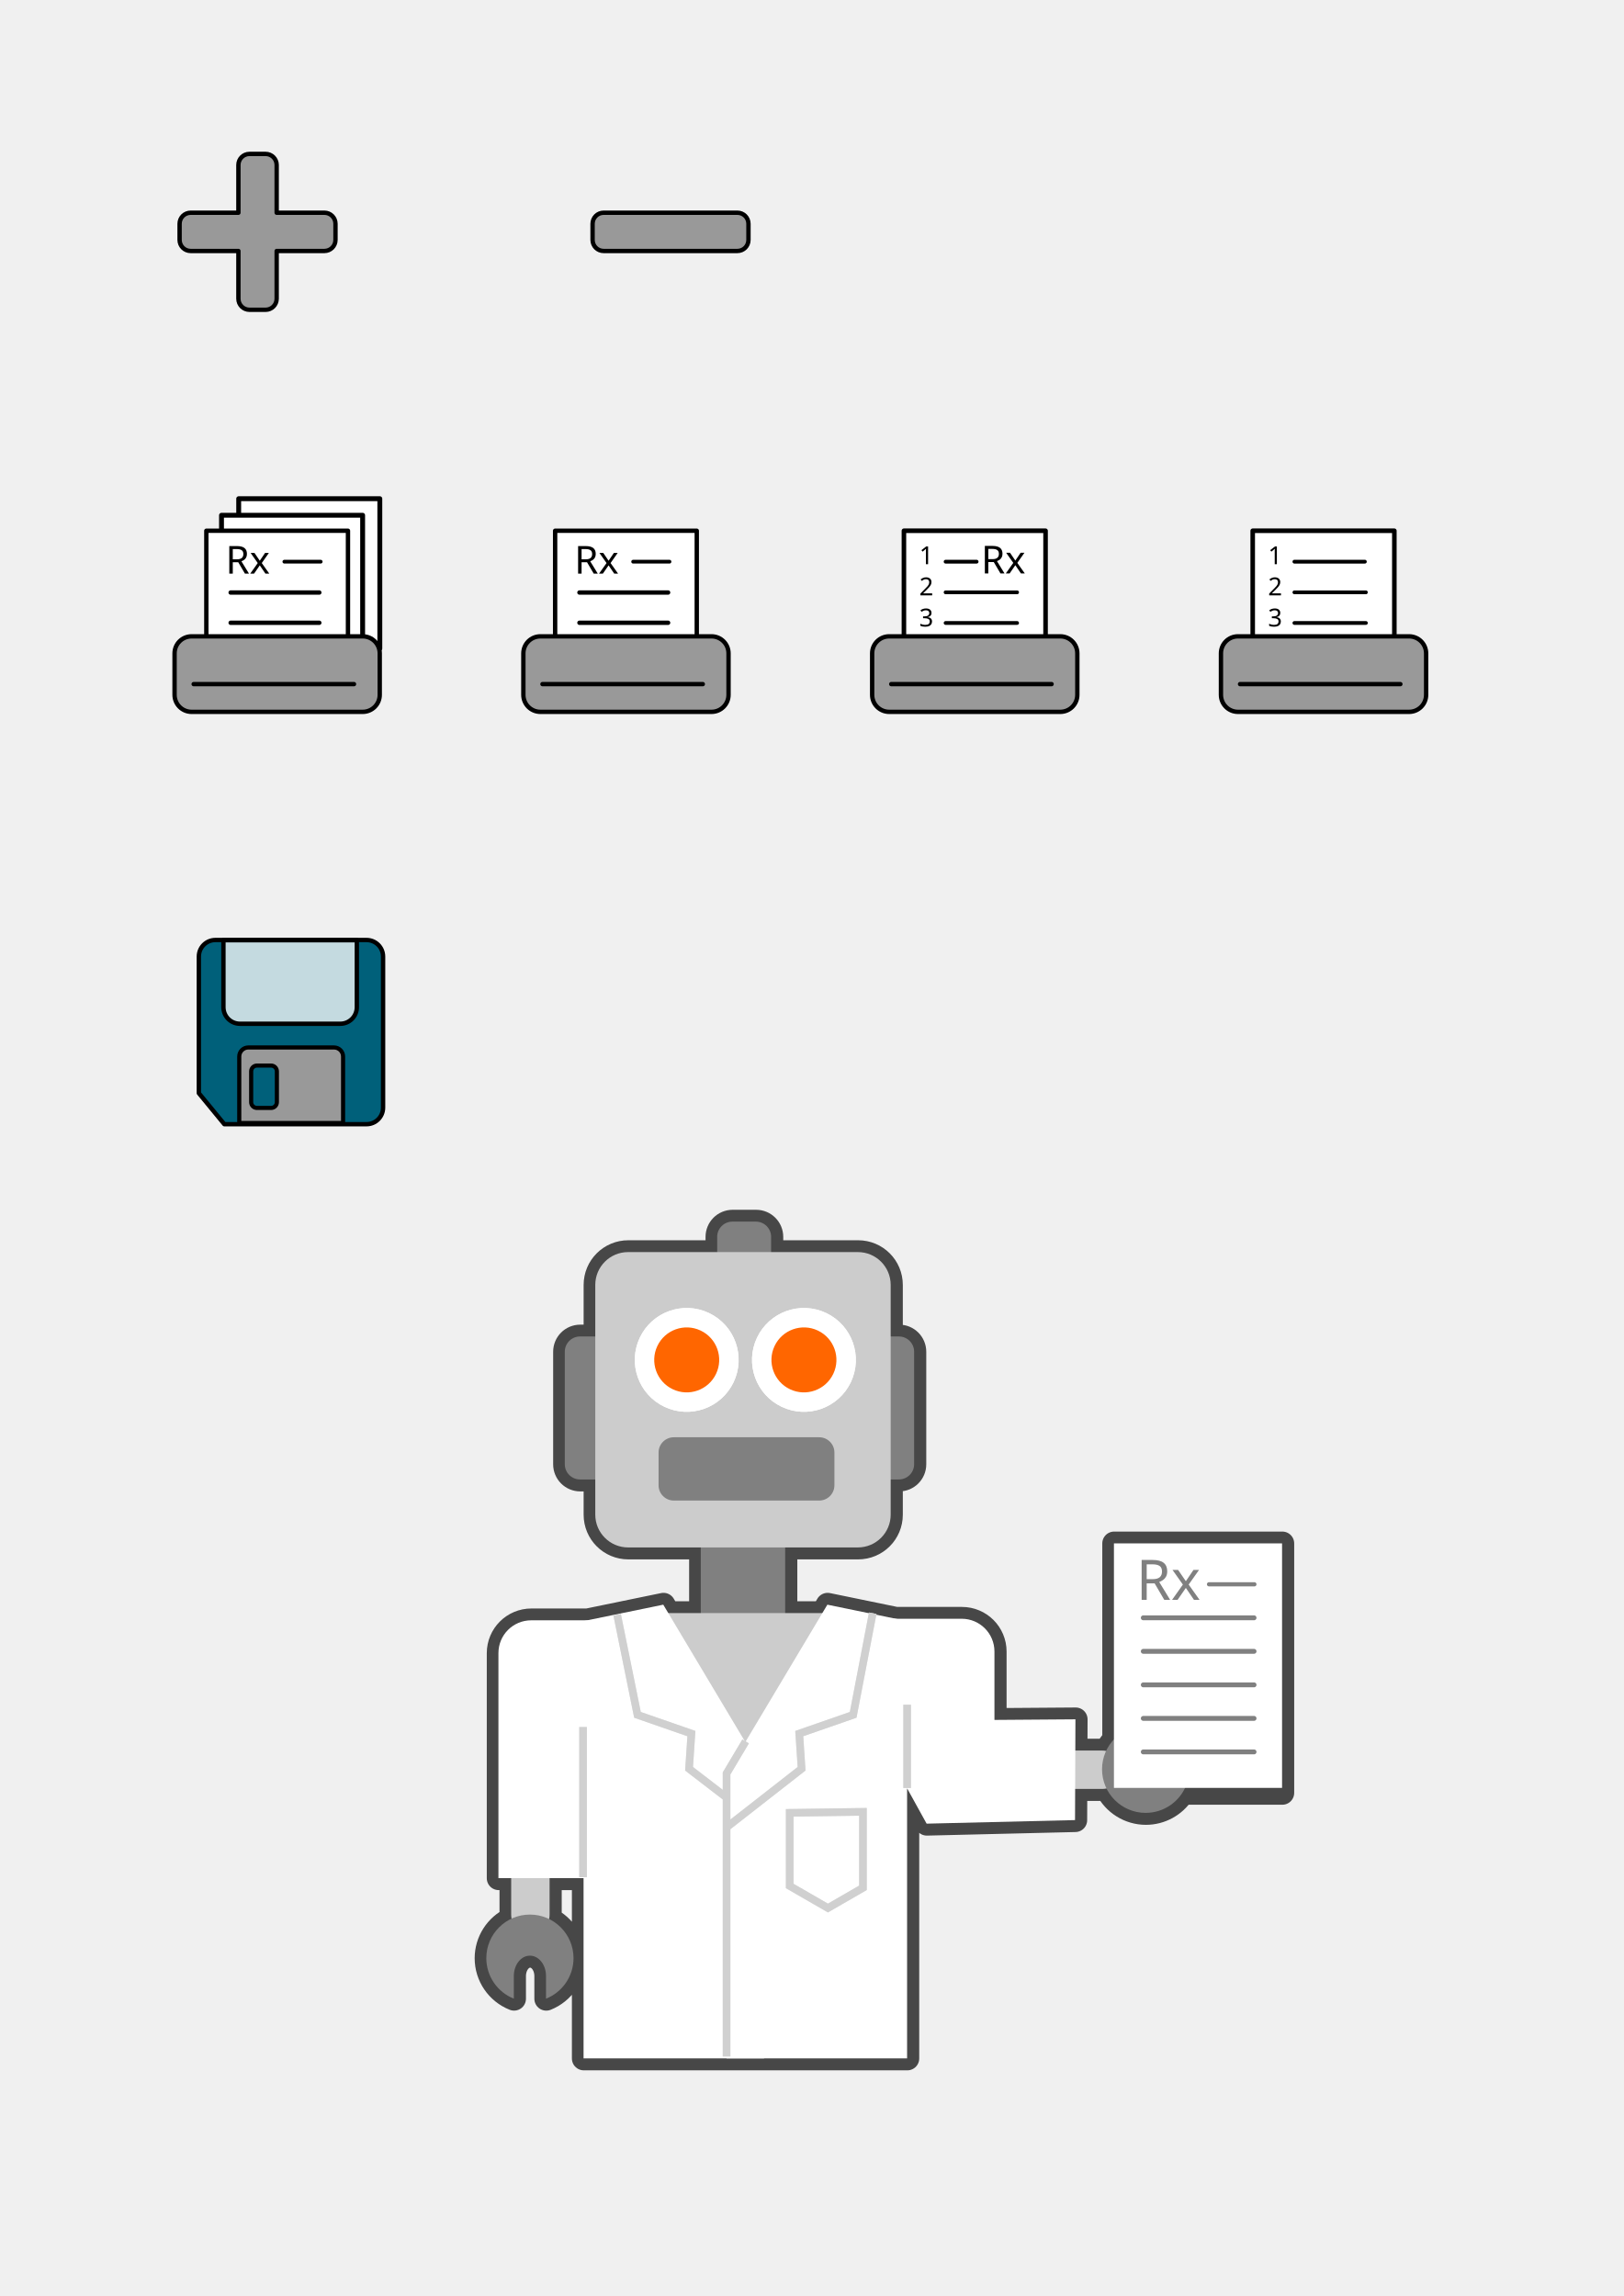
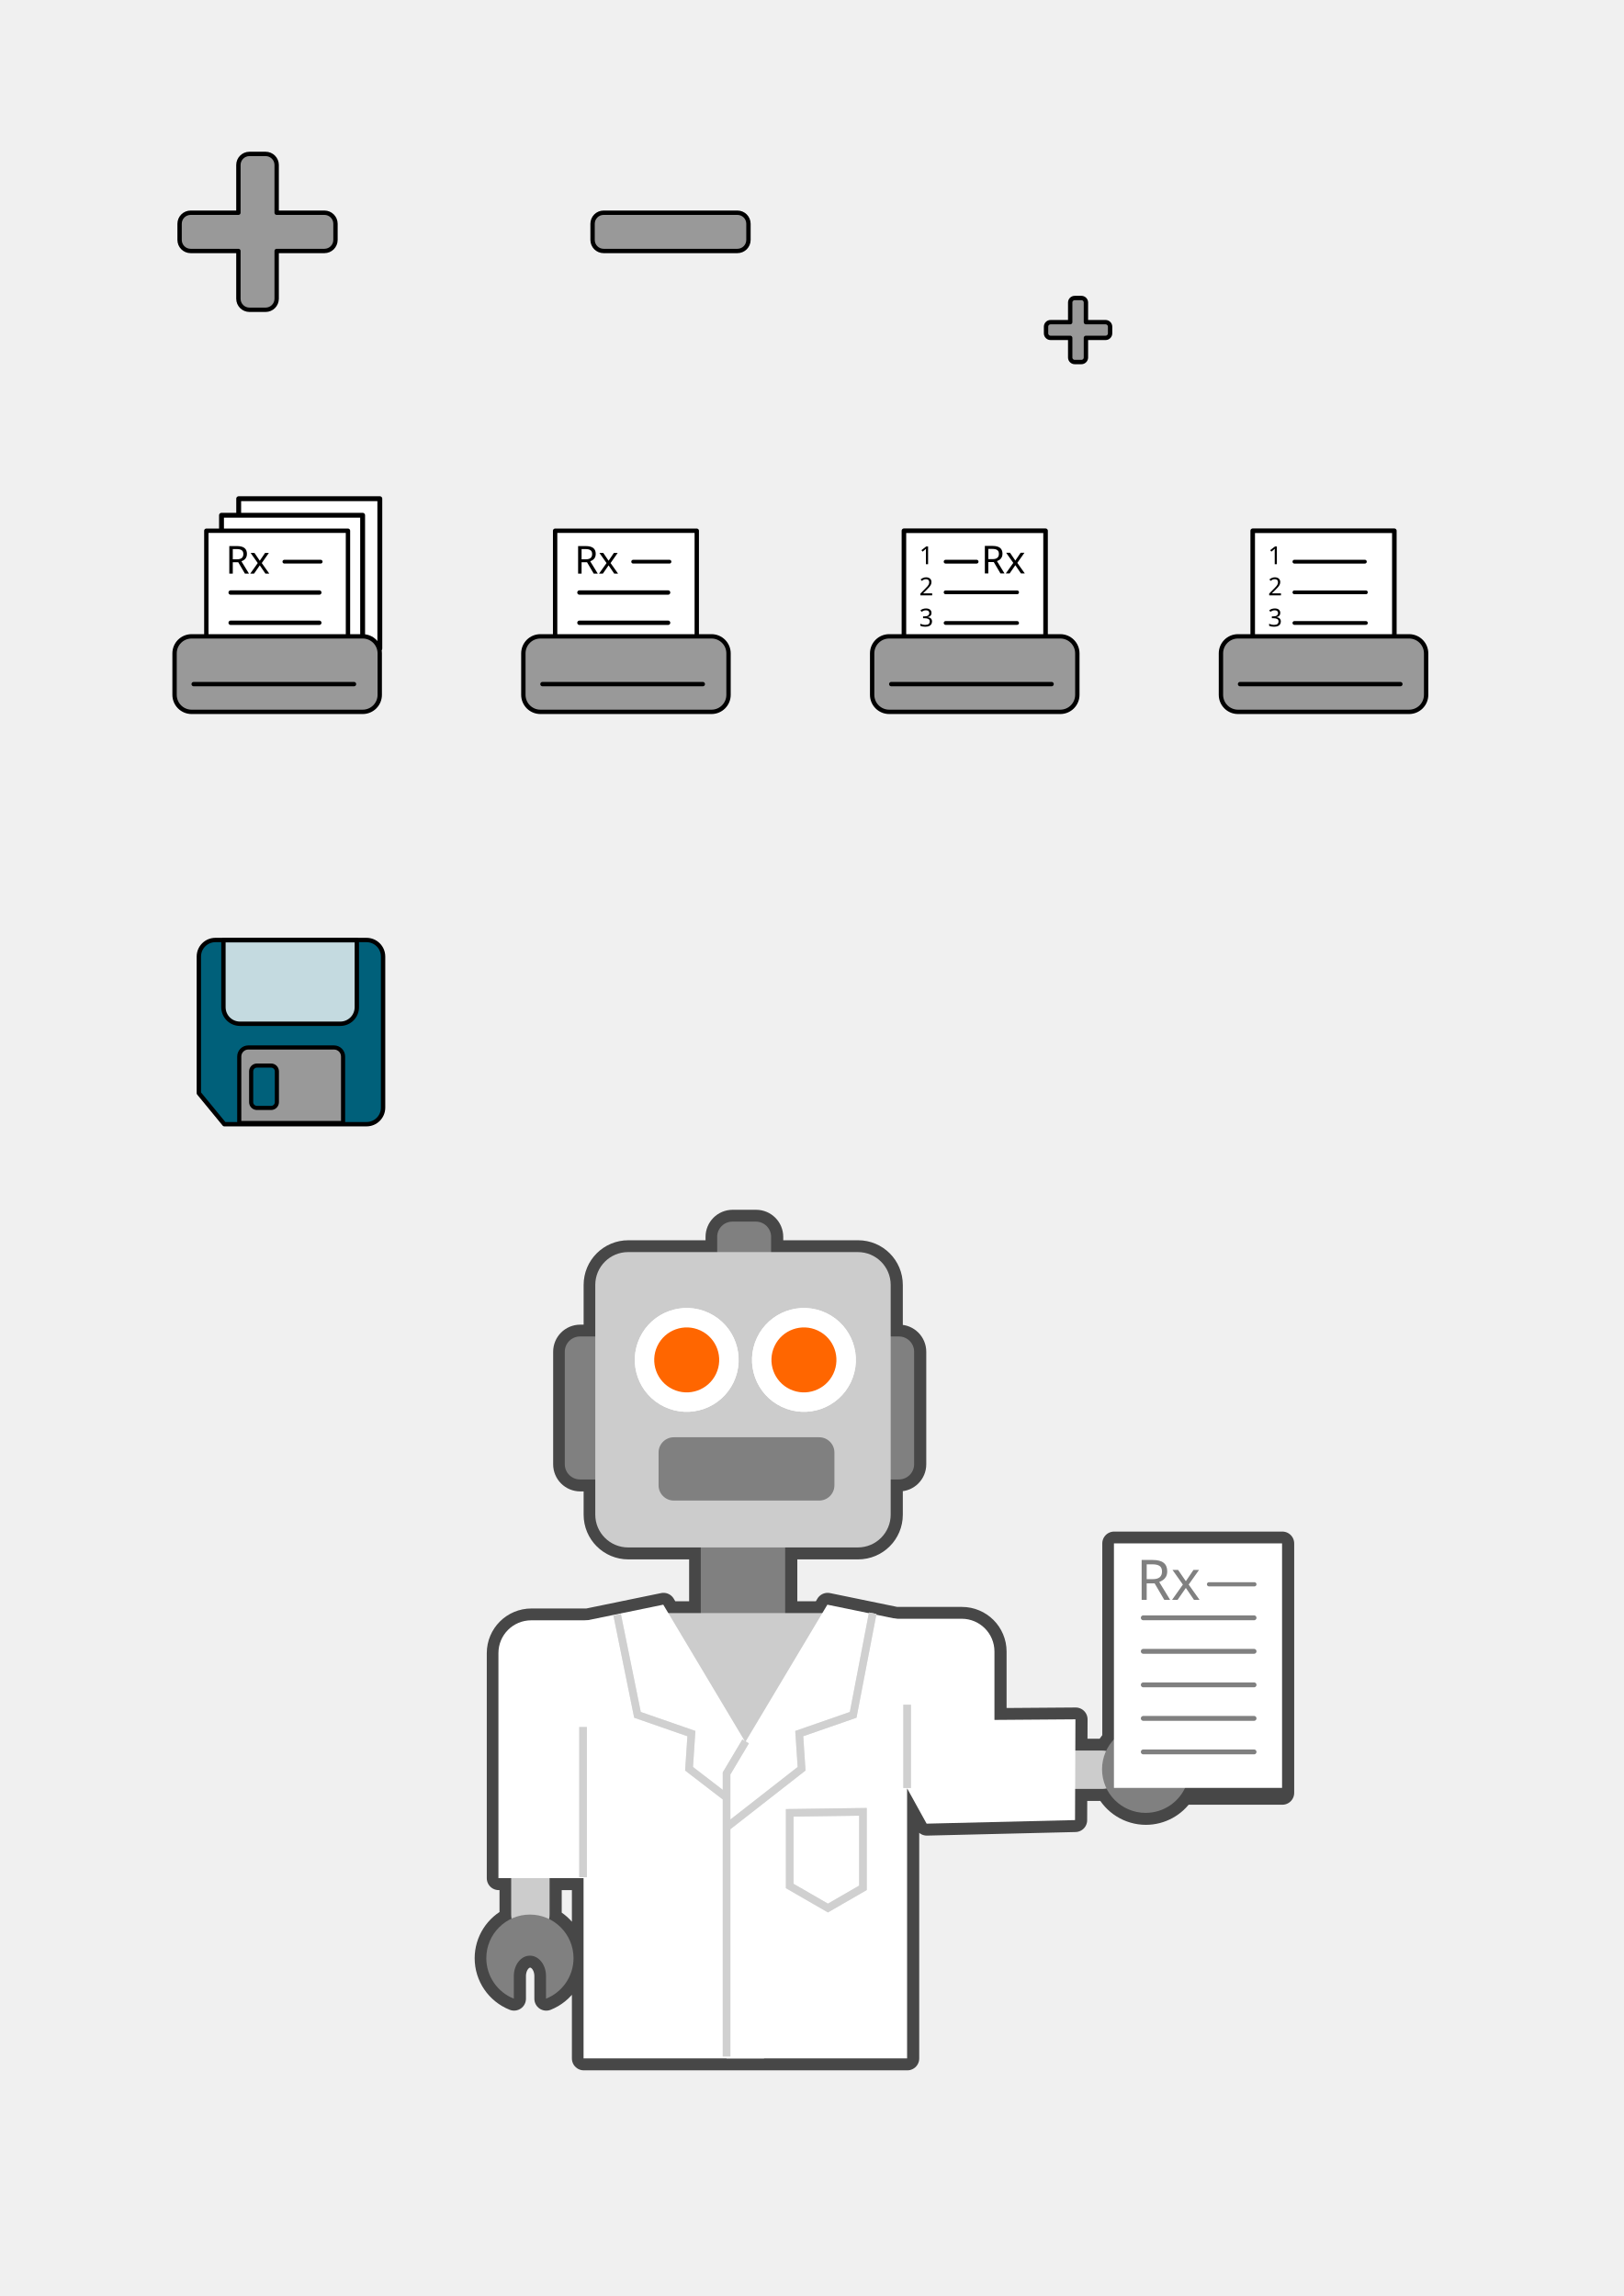
<svg xmlns="http://www.w3.org/2000/svg" width="210mm" height="297mm" viewBox="0 0 744.094 1052.362" id="svg2" version="1.1">
  <defs id="defs4" />
  <g id="layer1">
    <g id="g4305" transform="translate(594.8314,-78.4847)">
      <path id="rect4142" d="m -480.501,149.033 c -2.813,0 -5.078,2.264 -5.078,5.076 l 0,21.875 -21.875,0 c -2.813,0 -5.076,2.265 -5.076,5.078 l 0,7.381 c 0,2.813 2.264,5.076 5.076,5.076 l 21.875,0 0,21.877 c 0,2.813 2.265,5.076 5.078,5.076 l 7.381,0 c 2.813,0 5.076,-2.264 5.076,-5.076 l 0,-21.877 21.877,0 c 2.813,0 5.076,-2.264 5.076,-5.076 l 0,-7.381 c 0,-2.813 -2.264,-5.078 -5.076,-5.078 l -21.877,0 0,-21.875 c 0,-2.813 -2.264,-5.076 -5.076,-5.076 l -7.381,0 z" style="opacity:1;fill:#999999;fill-opacity:1;stroke:#000000;stroke-width:2;stroke-linecap:round;stroke-linejoin:round;stroke-miterlimit:4;stroke-dasharray:none;stroke-opacity:1" />
      <rect y="116.56" x="-545.004" height="136.386" width="136.386" id="rect4149" style="opacity:1;fill:none;fill-opacity:1;stroke:none;stroke-width:2;stroke-linecap:round;stroke-linejoin:round;stroke-miterlimit:4;stroke-dasharray:none;stroke-opacity:1" />
    </g>
    <g id="g4309" transform="translate(592.8175,-83.40771)">
      <path style="opacity:1;fill:#999999;fill-opacity:1;stroke:#000000;stroke-width:2;stroke-linecap:round;stroke-linejoin:round;stroke-miterlimit:4;stroke-dasharray:none;stroke-opacity:1" d="m -276.775,198.442 21.877,0 c 2.813,0 5.076,-2.264 5.076,-5.076 l 0,-7.381 c 0,-2.813 -2.264,-5.078 -5.076,-5.078 l -21.877,0 -17.535,0 -21.875,0 c -2.813,0 -5.076,2.265 -5.076,5.078 l 0,7.381 c 0,2.813 2.264,5.076 5.076,5.076 l 21.875,0 z" id="path4152" />
      <rect style="opacity:1;fill:none;fill-opacity:1;stroke:none;stroke-width:2;stroke-linecap:round;stroke-linejoin:round;stroke-miterlimit:4;stroke-dasharray:none;stroke-opacity:1" id="rect4154" width="136.386" height="136.386" x="-353.735" y="121.483" />
    </g>
    <g id="g4290" transform="translate(37.97167,0)">
      <rect style="opacity:1;fill:none;fill-opacity:1;stroke:none;stroke-width:2;stroke-linecap:round;stroke-linejoin:round;stroke-miterlimit:4;stroke-dasharray:none;stroke-opacity:1" id="rect4179" width="136.386" height="136.386" x="28.576" y="405.503" />
      <g transform="translate(-139.7341,1.958889)" id="g4194">
        <path style="opacity:1;fill:#00607a;fill-opacity:1;stroke:#000000;stroke-width:2;stroke-linecap:round;stroke-linejoin:round;stroke-miterlimit:4;stroke-dasharray:none;stroke-opacity:1" d="m 192.889,499.102 0,-62.618 c 0,-4.21 3.39,-7.6 7.6,-7.6 l 69.229,0 c 4.21,0 7.6,3.39 7.6,7.6 l 0,69.229 c 0,4.21 -3.39,7.6 -7.6,7.6 l -65.148,0 z" id="rect4181" />
        <path style="opacity:1;fill:#c4dae0;fill-opacity:1;stroke:#000000;stroke-width:2;stroke-linecap:round;stroke-linejoin:round;stroke-miterlimit:4;stroke-dasharray:none;stroke-opacity:1" d="m 265.284,428.973 0,30.706 c 0,4.21 -3.39,7.6 -7.6,7.6 l -45.931,0 c -4.21,0 -7.6,-3.39 -7.6,-7.6 l 0,-30.706 z" id="rect4183" />
        <path style="opacity:1;fill:#999999;fill-opacity:1;stroke:#000000;stroke-width:1.892;stroke-linecap:round;stroke-linejoin:round;stroke-miterlimit:4;stroke-dasharray:none;stroke-opacity:1" d="m 211.405,512.757 0,-30.451 c 0,-2.306 1.857,-4.163 4.163,-4.163 l 39.256,0 c 2.306,0 4.163,1.857 4.163,4.163 l 0,30.451 z" id="rect4187" />
        <rect style="opacity:1;fill:#00607a;fill-opacity:1;stroke:#000000;stroke-width:1.892;stroke-linecap:round;stroke-linejoin:round;stroke-miterlimit:4;stroke-dasharray:none;stroke-opacity:1" id="rect4189" width="11.786" height="19.426" x="216.862" y="486.437" rx="2.649" />
      </g>
    </g>
    <g id="g4298" transform="translate(-20.90533,-3.091861)">
      <rect style="opacity:1;fill:none;fill-opacity:1;stroke:none;stroke-width:2;stroke-linecap:round;stroke-linejoin:round;stroke-miterlimit:4;stroke-dasharray:none;stroke-opacity:1" id="rect4209" width="136.386" height="136.386" x="239.083" y="222.424" />
      <rect style="opacity:1;fill:#ffffff;fill-opacity:1;stroke:#000000;stroke-width:2;stroke-linecap:round;stroke-linejoin:round;stroke-miterlimit:4;stroke-dasharray:none;stroke-opacity:1" id="rect4211" width="64.908" height="54.86" x="275.303" y="246.358" />
      <path id="path4213" d="m 311.059,260.536 16.652,0" style="fill:#808080;fill-rule:evenodd;stroke:#000000;stroke-width:1.718;stroke-linecap:round;stroke-linejoin:miter;stroke-miterlimit:4;stroke-dasharray:none;stroke-opacity:1" />
      <path id="path4215" d="m 286.444,274.676 40.634,0" style="fill:#808080;fill-rule:evenodd;stroke:#000000;stroke-width:2;stroke-linecap:round;stroke-linejoin:miter;stroke-miterlimit:4;stroke-dasharray:none;stroke-opacity:1" />
      <path id="path4217" d="m 286.444,288.538 40.634,0" style="fill:#808080;fill-rule:evenodd;stroke:#000000;stroke-width:2;stroke-linecap:round;stroke-linejoin:miter;stroke-miterlimit:4;stroke-dasharray:none;stroke-opacity:1" />
      <rect style="opacity:1;fill:#999999;fill-opacity:1;stroke:#000000;stroke-width:2;stroke-linecap:round;stroke-linejoin:round;stroke-miterlimit:4;stroke-dasharray:none;stroke-opacity:1" id="rect4219" width="94.027" height="34.607" x="260.744" y="294.758" rx="7.8" />
      <path style="fill:none;fill-rule:evenodd;stroke:#000000;stroke-width:2;stroke-linecap:round;stroke-linejoin:miter;stroke-miterlimit:4;stroke-dasharray:none;stroke-opacity:1" d="m 269.5,316.648 73.474,0" id="path4221" />
      <text xml:space="preserve" style="font-style:normal;font-weight:normal;font-size:17.688px;line-height:125%;font-family:sans-serif;letter-spacing:0px;word-spacing:0px;fill:#000000;fill-opacity:1;stroke:none;stroke-width:2;stroke-linecap:butt;stroke-linejoin:miter;stroke-miterlimit:4;stroke-dasharray:none;stroke-opacity:1" x="284.115" y="266.005" id="text4223">
        <tspan x="284.115" y="266.005" id="tspan4229">Rx</tspan>
      </text>
    </g>
    <g id="g4255" transform="translate(-42.86625,-3.091861)">
      <rect y="222.424" x="420.885" height="136.386" width="136.386" id="rect4200" style="opacity:1;fill:none;fill-opacity:1;stroke:none;stroke-width:2;stroke-linecap:round;stroke-linejoin:round;stroke-miterlimit:4;stroke-dasharray:none;stroke-opacity:1" />
      <rect y="246.358" x="457.105" height="54.86" width="64.908" id="rect4216" style="opacity:1;fill:#ffffff;fill-opacity:1;stroke:#000000;stroke-width:2.089;stroke-linecap:round;stroke-linejoin:round;stroke-miterlimit:4;stroke-dasharray:none;stroke-opacity:1" />
      <path style="fill:#808080;fill-rule:evenodd;stroke:#000000;stroke-width:1.731;stroke-linecap:round;stroke-linejoin:miter;stroke-miterlimit:4;stroke-dasharray:none;stroke-opacity:1" d="m 476.21,260.536 14.213,0" id="path4224" />
      <path style="fill:#808080;fill-rule:evenodd;stroke:#000000;stroke-width:1.731;stroke-linecap:round;stroke-linejoin:miter;stroke-miterlimit:4;stroke-dasharray:none;stroke-opacity:1" d="m 476.21,274.584 32.764,0" id="path4228" />
      <path style="fill:#808080;fill-rule:evenodd;stroke:#000000;stroke-width:1.731;stroke-linecap:round;stroke-linejoin:miter;stroke-miterlimit:4;stroke-dasharray:none;stroke-opacity:1" d="m 476.21,288.631 32.764,0" id="path4232" />
      <rect rx="7.8" y="294.758" x="442.546" height="34.607" width="94.027" id="rect4214" style="opacity:1;fill:#999999;fill-opacity:1;stroke:#000000;stroke-width:2;stroke-linecap:round;stroke-linejoin:round;stroke-miterlimit:4;stroke-dasharray:none;stroke-opacity:1" />
      <path id="path4241" d="m 451.302,316.648 73.474,0" style="fill:none;fill-rule:evenodd;stroke:#000000;stroke-width:2;stroke-linecap:round;stroke-linejoin:miter;stroke-miterlimit:4;stroke-dasharray:none;stroke-opacity:1" />
      <text id="text4185" y="261.701" x="464.115" style="font-style:normal;font-weight:normal;font-size:11.416px;line-height:125%;font-family:sans-serif;letter-spacing:0px;word-spacing:0px;fill:#000000;fill-opacity:1;stroke:none;stroke-width:1px;stroke-linecap:butt;stroke-linejoin:miter;stroke-opacity:1" xml:space="preserve">
        <tspan y="261.701" x="464.115" id="tspan4187">1</tspan>
        <tspan id="tspan4189" y="275.971" x="464.115">2</tspan>
        <tspan id="tspan4191" y="290.241" x="464.115">3</tspan>
      </text>
      <text id="text4228" y="265.931" x="492.475" style="font-style:normal;font-weight:normal;font-size:17.688px;line-height:125%;font-family:sans-serif;letter-spacing:0px;word-spacing:0px;fill:#000000;fill-opacity:1;stroke:none;stroke-width:2;stroke-linecap:butt;stroke-linejoin:miter;stroke-miterlimit:4;stroke-dasharray:none;stroke-opacity:1" xml:space="preserve">
        <tspan id="tspan4230" y="265.931" x="492.475">Rx</tspan>
      </text>
    </g>
    <g id="g4313" transform="translate(633.8349,-85.55034)">
      <rect y="304.883" x="-575.499" height="136.386" width="136.386" id="rect4235" style="opacity:1;fill:none;fill-opacity:1;stroke:none;stroke-width:2;stroke-linecap:round;stroke-linejoin:round;stroke-miterlimit:4;stroke-dasharray:none;stroke-opacity:1" />
      <g id="g4291" transform="translate(26.1096,-0.3798595)">
        <rect style="opacity:1;fill:#ffffff;fill-opacity:1;stroke:#000000;stroke-width:2.234;stroke-linecap:round;stroke-linejoin:round;stroke-miterlimit:4;stroke-dasharray:none;stroke-opacity:1" id="rect4293" width="64.674" height="68.681" x="-550.558" y="314.499" />
        <path id="path4295" d="m -514.919,328.56 16.652,0" style="fill:#808080;fill-rule:evenodd;stroke:#000000;stroke-width:1.718;stroke-linecap:round;stroke-linejoin:miter;stroke-miterlimit:4;stroke-dasharray:none;stroke-opacity:1" />
        <path id="path4297" d="m -539.534,342.7 40.634,0" style="fill:#808080;fill-rule:evenodd;stroke:#000000;stroke-width:2;stroke-linecap:round;stroke-linejoin:miter;stroke-miterlimit:4;stroke-dasharray:none;stroke-opacity:1" />
        <path id="path4299" d="m -539.534,356.562 40.634,0" style="fill:#808080;fill-rule:evenodd;stroke:#000000;stroke-width:2;stroke-linecap:round;stroke-linejoin:miter;stroke-miterlimit:4;stroke-dasharray:none;stroke-opacity:1" />
        <text xml:space="preserve" style="font-style:normal;font-weight:normal;font-size:17.688px;line-height:125%;font-family:sans-serif;letter-spacing:0px;word-spacing:0px;fill:#000000;fill-opacity:1;stroke:none;stroke-width:2;stroke-linecap:butt;stroke-linejoin:miter;stroke-miterlimit:4;stroke-dasharray:none;stroke-opacity:1" x="-541.863" y="334.029" id="text4301">
          <tspan x="-541.863" y="334.029" id="tspan4303">Rx</tspan>
        </text>
      </g>
      <g transform="translate(18.23326,7.217331)" id="g4282">
        <rect y="314.499" x="-550.558" height="68.681" width="64.674" id="rect4264" style="opacity:1;fill:#ffffff;fill-opacity:1;stroke:#000000;stroke-width:2.234;stroke-linecap:round;stroke-linejoin:round;stroke-miterlimit:4;stroke-dasharray:none;stroke-opacity:1" />
        <path style="fill:#808080;fill-rule:evenodd;stroke:#000000;stroke-width:1.718;stroke-linecap:round;stroke-linejoin:miter;stroke-miterlimit:4;stroke-dasharray:none;stroke-opacity:1" d="m -514.919,328.56 16.652,0" id="path4266" />
        <path style="fill:#808080;fill-rule:evenodd;stroke:#000000;stroke-width:2;stroke-linecap:round;stroke-linejoin:miter;stroke-miterlimit:4;stroke-dasharray:none;stroke-opacity:1" d="m -539.534,342.7 40.634,0" id="path4268" />
        <path style="fill:#808080;fill-rule:evenodd;stroke:#000000;stroke-width:2;stroke-linecap:round;stroke-linejoin:miter;stroke-miterlimit:4;stroke-dasharray:none;stroke-opacity:1" d="m -539.534,356.562 40.634,0" id="path4270" />
        <text id="text4272" y="334.029" x="-541.863" style="font-style:normal;font-weight:normal;font-size:17.688px;line-height:125%;font-family:sans-serif;letter-spacing:0px;word-spacing:0px;fill:#000000;fill-opacity:1;stroke:none;stroke-width:2;stroke-linecap:butt;stroke-linejoin:miter;stroke-miterlimit:4;stroke-dasharray:none;stroke-opacity:1" xml:space="preserve">
          <tspan id="tspan4274" y="334.029" x="-541.863">Rx</tspan>
        </text>
      </g>
      <g id="g4254">
        <rect style="opacity:1;fill:#ffffff;fill-opacity:1;stroke:#000000;stroke-width:2;stroke-linecap:round;stroke-linejoin:round;stroke-miterlimit:4;stroke-dasharray:none;stroke-opacity:1" id="rect4237" width="64.908" height="54.86" x="-539.279" y="328.817" />
        <path id="path4239" d="m -503.523,342.994 16.652,0" style="fill:#808080;fill-rule:evenodd;stroke:#000000;stroke-width:1.718;stroke-linecap:round;stroke-linejoin:miter;stroke-miterlimit:4;stroke-dasharray:none;stroke-opacity:1" />
        <path id="path4242" d="m -528.138,357.135 40.634,0" style="fill:#808080;fill-rule:evenodd;stroke:#000000;stroke-width:2;stroke-linecap:round;stroke-linejoin:miter;stroke-miterlimit:4;stroke-dasharray:none;stroke-opacity:1" />
        <path id="path4244" d="m -528.138,370.997 40.634,0" style="fill:#808080;fill-rule:evenodd;stroke:#000000;stroke-width:2;stroke-linecap:round;stroke-linejoin:miter;stroke-miterlimit:4;stroke-dasharray:none;stroke-opacity:1" />
        <text xml:space="preserve" style="font-style:normal;font-weight:normal;font-size:17.688px;line-height:125%;font-family:sans-serif;letter-spacing:0px;word-spacing:0px;fill:#000000;fill-opacity:1;stroke:none;stroke-width:2;stroke-linecap:butt;stroke-linejoin:miter;stroke-miterlimit:4;stroke-dasharray:none;stroke-opacity:1" x="-530.467" y="348.463" id="text4250">
          <tspan x="-530.467" y="348.463" id="tspan4252">Rx</tspan>
        </text>
      </g>
      <rect rx="7.8" y="377.216" x="-553.838" height="34.607" width="94.027" id="rect4246" style="opacity:1;fill:#999999;fill-opacity:1;stroke:#000000;stroke-width:2;stroke-linecap:round;stroke-linejoin:round;stroke-miterlimit:4;stroke-dasharray:none;stroke-opacity:1" />
      <path id="path4248" d="m -545.082,399.107 73.474,0" style="fill:none;fill-rule:evenodd;stroke:#000000;stroke-width:2;stroke-linecap:round;stroke-linejoin:miter;stroke-miterlimit:4;stroke-dasharray:none;stroke-opacity:1" />
    </g>
    <rect style="opacity:1;fill:none;fill-opacity:1;stroke:none;stroke-width:2;stroke-linecap:round;stroke-linejoin:round;stroke-miterlimit:4;stroke-dasharray:none;stroke-opacity:1" id="rect4427" width="136.386" height="136.386" x="-226.769" y="494.74" />
    <g id="g4717" transform="translate(1437.082,17.52539)">
      <rect y="517.552" x="-1230.293" height="414.306" width="399.386" id="rect4715" style="opacity:1;fill:none;fill-opacity:1;stroke:none;stroke-width:10.9;stroke-linecap:round;stroke-linejoin:round;stroke-miterlimit:4;stroke-dasharray:none;stroke-opacity:1" />
      <g id="g4682">
        <path style="opacity:1;fill:#cccccc;fill-opacity:1;stroke:#474747;stroke-width:10.9;stroke-linecap:round;stroke-linejoin:round;stroke-miterlimit:4;stroke-dasharray:none;stroke-opacity:1" d="m -1101.323,542.424 c -3.869,0 -6.982,3.115 -6.982,6.984 l 0,6.984 -40.828,0 c -8.333,0 -15.041,6.708 -15.041,15.041 l 0,23.637 -6.984,0 c -3.869,0 -6.982,3.115 -6.982,6.984 l 0,51.57 c 0,3.869 3.114,6.984 6.982,6.984 l 6.984,0 0,16.115 c 0,8.333 6.708,15.043 15.041,15.043 l 33.307,0 0,30.082 -14.889,0 -2.301,-3.852 -34.815,7.168 -25.684,0 c -8.333,0 -15.041,6.708 -15.041,15.041 l 0,103.143 5.838,0 0,16.678 c 0,0.65 0.062,1.283 0.18,1.895 a 19.985,19.985 0 0 0 -11.572,18.104 19.985,19.985 0 0 0 12.609,18.557 l 0,-10.375 c 0,-5.17 3.289,-9.332 7.375,-9.332 4.086,0 7.375,4.162 7.375,9.332 l 0,10.387 a 19.985,19.985 0 0 0 12.609,-18.568 19.985,19.985 0 0 0 -11.191,-17.932 c 0.141,-0.665 0.223,-1.355 0.223,-2.066 l 0,-16.678 15.562,0 0,82.605 82.731,0 65.539,0 0,-123.49 0.166,0 8.779,15.904 68.014,-1.635 0.059,-14.27 12.307,0 c 0.716,0 1.411,-0.084 2.08,-0.227 a 19.985,19.985 0 0 0 17.92,11.195 19.985,19.985 0 0 0 16.826,-9.211 l 45.686,0 0,-114.314 -77.049,0 0,89.875 a 19.985,19.985 0 0 0 -3.566,5.256 c -0.612,-0.118 -1.247,-0.182 -1.896,-0.182 l -12.236,0 0.059,-14.309 -37.115,0.273 0,-31.328 c 0,-8.333 -6.708,-15.041 -15.041,-15.041 l -30.17,0 -31.352,-6.455 -2.301,3.852 -17.037,0 0,-30.082 33.307,0 c 8.333,0 15.041,-6.71 15.041,-15.043 l 0,-16.115 3.76,0 c 3.869,0 6.984,-3.115 6.984,-6.984 l 0,-51.57 c 0,-3.869 -3.115,-6.984 -6.984,-6.984 l -3.76,0 0,-23.637 c 0,-8.333 -6.708,-15.041 -15.041,-15.041 l -39.754,0 0,-6.984 c -10e-5,-3.869 -3.115,-6.984 -6.984,-6.984 l -10.744,0 z" id="rect4633" />
        <g id="g4414" transform="matrix(0,-1,1,0,-1819.534,447.2771)">
          <rect transform="scale(-1,1)" style="opacity:1;fill:#cccccc;fill-opacity:1;stroke:none;stroke-width:2;stroke-linecap:round;stroke-linejoin:round;stroke-miterlimit:4;stroke-dasharray:none;stroke-opacity:1" id="rect4410" width="17.606" height="122.528" x="337.55" y="774.276" ry="9.332" />
          <path style="opacity:1;fill:#808080;fill-opacity:1;stroke:none;stroke-width:1;stroke-linecap:round;stroke-linejoin:round;stroke-miterlimit:4;stroke-dasharray:none;stroke-opacity:1" d="m -346.141,887.486 a 19.985,19.985 0 0 1 19.984,19.984 19.985,19.985 0 0 1 -12.609,18.557 l 0,-10.375 c 0,-5.17 -3.289,-9.332 -7.375,-9.332 -4.086,0 -7.375,4.162 -7.375,9.332 l 0,10.387 a 19.985,19.985 0 0 1 -12.609,-18.568 19.985,19.985 0 0 1 19.984,-19.984 z" id="path4412" />
        </g>
        <rect style="opacity:1;fill:#cccccc;fill-opacity:1;stroke:none;stroke-width:2;stroke-linecap:round;stroke-linejoin:round;stroke-miterlimit:4;stroke-dasharray:none;stroke-opacity:1" id="rect4400" width="17.606" height="122.528" x="-1202.827" y="746.801" ry="9.332" />
        <path id="path4408" d="m -996.397,724.422 c 8.333,0 15.041,6.708 15.041,15.041 l 0,31.329 37.115,-0.275 -0.188,46.187 -68.014,1.634 -43.539,-78.875 c -4.027,-7.295 6.708,-15.041 15.041,-15.041 z" style="opacity:1;fill:#ffffff;fill-opacity:1;stroke:none;stroke-width:1;stroke-linecap:round;stroke-linejoin:round;stroke-miterlimit:4;stroke-dasharray:none;stroke-opacity:1" />
        <path style="opacity:1;fill:#ffffff;fill-opacity:1;stroke:none;stroke-width:1;stroke-linecap:round;stroke-linejoin:round;stroke-miterlimit:4;stroke-dasharray:none;stroke-opacity:1" d="m -1193.625,725.136 c -8.333,0 -15.041,6.708 -15.041,15.041 l 0,103.143 74.625,0 0,-103.143 c 0,-8.333 -6.708,-15.041 -15.041,-15.041 z" id="rect4395" />
        <rect style="opacity:1;fill:#808080;fill-opacity:1;stroke:none;stroke-width:2;stroke-linecap:round;stroke-linejoin:round;stroke-miterlimit:4;stroke-dasharray:none;stroke-opacity:1" id="rect4379" width="38.679" height="91.324" x="-1115.937" y="661.653" ry="6.984" />
        <rect ry="6.984" y="542.394" x="-1108.416" height="83.803" width="24.711" id="rect4375" style="opacity:1;fill:#808080;fill-opacity:1;stroke:none;stroke-width:2;stroke-linecap:round;stroke-linejoin:round;stroke-miterlimit:4;stroke-dasharray:none;stroke-opacity:1" />
        <rect style="opacity:1;fill:#808080;fill-opacity:1;stroke:none;stroke-width:2;stroke-linecap:round;stroke-linejoin:round;stroke-miterlimit:4;stroke-dasharray:none;stroke-opacity:1" id="rect4373" width="160.086" height="65.539" x="-1178.252" y="595.04" ry="6.984" />
        <rect style="opacity:1;fill:#cccccc;fill-opacity:1;stroke:none;stroke-width:2;stroke-linecap:round;stroke-linejoin:round;stroke-miterlimit:4;stroke-dasharray:none;stroke-opacity:1" id="rect4365" width="135.375" height="135.375" x="-1164.285" y="556.361" ry="15.042" />
        <path style="opacity:1;fill:#ff6600;fill-opacity:1;stroke:#ffffff;stroke-width:8.9;stroke-linecap:round;stroke-linejoin:round;stroke-miterlimit:4;stroke-dasharray:none;stroke-opacity:1" id="path4367" d="m -1114.068,588.323 a 19.339,19.339 0 0 1 9.154,25.759 19.339,19.339 0 0 1 -25.75,9.178 19.339,19.339 0 0 1 -9.202,-25.742 19.339,19.339 0 0 1 25.733,-9.226" />
        <path d="m -1060.348,588.323 a 19.339,19.339 0 0 1 9.154,25.759 19.339,19.339 0 0 1 -25.75,9.178 19.339,19.339 0 0 1 -9.202,-25.742 19.339,19.339 0 0 1 25.733,-9.226" id="path4369" style="opacity:1;fill:#ff6600;fill-opacity:1;stroke:#ffffff;stroke-width:8.9;stroke-linecap:round;stroke-linejoin:round;stroke-miterlimit:4;stroke-dasharray:none;stroke-opacity:1" />
        <rect ry="6.984" y="641.239" x="-1135.276" height="29.009" width="80.58" id="rect4371" style="opacity:1;fill:#808080;fill-opacity:1;stroke:none;stroke-width:2;stroke-linecap:round;stroke-linejoin:round;stroke-miterlimit:4;stroke-dasharray:none;stroke-opacity:1" />
        <rect ry="15.042" y="721.82" x="-1164.285" height="135.375" width="135.375" id="rect4377" style="opacity:1;fill:#cccccc;fill-opacity:1;stroke:none;stroke-width:2;stroke-linecap:round;stroke-linejoin:round;stroke-miterlimit:4;stroke-dasharray:none;stroke-opacity:1" />
        <path style="fill:#ffffff;fill-rule:evenodd;stroke:none;stroke-width:1px;stroke-linecap:butt;stroke-linejoin:miter;stroke-opacity:1" d="m -1133.127,717.968 46.199,77.357 0,130.599 -82.729,0 0,-200.436 z" id="path4381" />
        <path id="path4389" d="m -1057.919,717.968 -46.199,77.357 0,130.599 82.729,0 0,-200.436 z" style="fill:#ffffff;fill-rule:evenodd;stroke:none;stroke-width:1px;stroke-linecap:butt;stroke-linejoin:miter;stroke-opacity:1" />
        <path style="opacity:1;fill:#808080;fill-opacity:1;stroke:none;stroke-width:1;stroke-linecap:round;stroke-linejoin:round;stroke-miterlimit:4;stroke-dasharray:none;stroke-opacity:1" d="m -1194.236,860.011 a 19.985,19.985 0 0 0 -19.984,19.984 19.985,19.985 0 0 0 12.609,18.557 l 0,-10.375 c 0,-5.17 3.289,-9.332 7.375,-9.332 4.086,0 7.375,4.162 7.375,9.332 l 0,10.387 a 19.985,19.985 0 0 0 12.609,-18.568 19.985,19.985 0 0 0 -19.984,-19.984 z" id="path4402" />
        <rect style="opacity:1;fill:#ffffff;fill-opacity:1;stroke:none;stroke-width:2.811;stroke-linecap:round;stroke-linejoin:round;stroke-miterlimit:4;stroke-dasharray:none;stroke-opacity:1" id="rect4429" width="77.048" height="112.067" x="-926.6" y="689.877" />
        <path id="path4431" d="m -883.032,708.626 20.802,0" style="fill:#cccccc;fill-rule:evenodd;stroke:#808080;stroke-width:1.917;stroke-linecap:round;stroke-linejoin:miter;stroke-miterlimit:4;stroke-dasharray:none;stroke-opacity:1" />
        <path id="path4433" d="m -913.151,723.992 50.762,0" style="fill:#cccccc;fill-rule:evenodd;stroke:#808080;stroke-width:2.232;stroke-linecap:round;stroke-linejoin:miter;stroke-miterlimit:4;stroke-dasharray:none;stroke-opacity:1" />
        <path id="path4435" d="m -913.151,739.357 50.762,0" style="fill:#cccccc;fill-rule:evenodd;stroke:#808080;stroke-width:2.232;stroke-linecap:round;stroke-linejoin:miter;stroke-miterlimit:4;stroke-dasharray:none;stroke-opacity:1" />
        <text xml:space="preserve" style="font-style:normal;font-weight:normal;font-size:25.631px;line-height:125%;font-family:sans-serif;letter-spacing:0px;word-spacing:0px;fill:#808080;fill-opacity:1;stroke:none;stroke-width:2;stroke-linecap:butt;stroke-linejoin:miter;stroke-miterlimit:4;stroke-dasharray:none;stroke-opacity:1" x="-916.383" y="715.773" id="text4441">
          <tspan x="-916.383" y="715.773" id="tspan4443">Rx</tspan>
        </text>
        <path style="fill:#cccccc;fill-rule:evenodd;stroke:#808080;stroke-width:2.232;stroke-linecap:round;stroke-linejoin:miter;stroke-miterlimit:4;stroke-dasharray:none;stroke-opacity:1" d="m -913.151,754.722 50.762,0" id="path4445" />
        <path id="path4447" d="m -913.151,770.088 50.762,0" style="fill:#cccccc;fill-rule:evenodd;stroke:#808080;stroke-width:2.232;stroke-linecap:round;stroke-linejoin:miter;stroke-miterlimit:4;stroke-dasharray:none;stroke-opacity:1" />
        <path style="fill:#cccccc;fill-rule:evenodd;stroke:#808080;stroke-width:2.232;stroke-linecap:round;stroke-linejoin:miter;stroke-miterlimit:4;stroke-dasharray:none;stroke-opacity:1" d="m -913.151,785.453 50.762,0" id="path4449" />
        <path id="path4480" style="fill:none;fill-rule:evenodd;stroke:#e6e6e6;stroke-width:3.5;stroke-linecap:butt;stroke-linejoin:miter;stroke-miterlimit:4;stroke-dasharray:none;stroke-opacity:1" d="m -1075.181,813.38 0,33.523 17.516,10.113 16.04,-9.261 0,-34.834 z m 53.812,-11.389 0,-38.15 m -148.512,79.025 0,-68.806 m 74.494,6.583 -8.731,14.682 0,129.736 m 66.974,-203.156 -8.956,46.56 -24.711,8.595 1.074,16.116 -34.381,26.86 m -50.14,-97.418 9.313,45.846 24.711,8.595 -1.074,16.116 17.363,13.355" />
        <path d="m -1114.068,588.323 a 19.339,19.339 0 0 1 9.154,25.759 19.339,19.339 0 0 1 -25.75,9.178 19.339,19.339 0 0 1 -9.202,-25.742 19.339,19.339 0 0 1 25.733,-9.226" id="path4503" style="opacity:1;fill:#ff6600;fill-opacity:1;stroke:#ffffff;stroke-width:8.9;stroke-linecap:round;stroke-linejoin:round;stroke-miterlimit:4;stroke-dasharray:none;stroke-opacity:1" />
        <path style="opacity:1;fill:#ff6600;fill-opacity:1;stroke:#ffffff;stroke-width:8.9;stroke-linecap:round;stroke-linejoin:round;stroke-miterlimit:4;stroke-dasharray:none;stroke-opacity:1" id="path4505" d="m -1060.348,588.323 a 19.339,19.339 0 0 1 9.154,25.759 19.339,19.339 0 0 1 -25.75,9.178 19.339,19.339 0 0 1 -9.202,-25.742 19.339,19.339 0 0 1 25.733,-9.226" />
        <path d="m -1075.181,813.38 0,33.523 17.516,10.113 16.04,-9.261 0,-34.834 z m 53.812,-11.389 0,-38.15 m -148.512,79.025 0,-68.806 m 74.494,6.583 -8.731,14.682 0,129.736 m 66.974,-203.156 -8.956,46.56 -24.711,8.595 1.074,16.116 -34.381,26.86 m -50.14,-97.418 9.313,45.846 24.711,8.595 -1.074,16.116 17.363,13.355" style="fill:none;fill-rule:evenodd;stroke:#d0d0d0;stroke-width:3.5;stroke-linecap:butt;stroke-linejoin:miter;stroke-miterlimit:4;stroke-dasharray:none;stroke-opacity:1" id="path4535" />
      </g>
    </g>
    <g id="g4270" transform="translate(116.9754,-3.091861)">
      <rect style="opacity:1;fill:none;fill-opacity:1;stroke:none;stroke-width:2;stroke-linecap:round;stroke-linejoin:round;stroke-miterlimit:4;stroke-dasharray:none;stroke-opacity:1" id="rect4272" width="136.386" height="136.386" x="420.885" y="222.424" />
      <rect style="opacity:1;fill:#ffffff;fill-opacity:1;stroke:#000000;stroke-width:2.089;stroke-linecap:round;stroke-linejoin:round;stroke-miterlimit:4;stroke-dasharray:none;stroke-opacity:1" id="rect4274" width="64.908" height="54.86" x="457.105" y="246.358" />
      <path id="path4276" d="m 476.21,260.536 32.291,0" style="fill:#808080;fill-rule:evenodd;stroke:#000000;stroke-width:1.731;stroke-linecap:round;stroke-linejoin:miter;stroke-miterlimit:4;stroke-dasharray:none;stroke-opacity:1" />
      <path id="path4278" d="m 476.21,274.584 32.764,0" style="fill:#808080;fill-rule:evenodd;stroke:#000000;stroke-width:1.731;stroke-linecap:round;stroke-linejoin:miter;stroke-miterlimit:4;stroke-dasharray:none;stroke-opacity:1" />
      <path id="path4280" d="m 476.21,288.631 32.764,0" style="fill:#808080;fill-rule:evenodd;stroke:#000000;stroke-width:1.731;stroke-linecap:round;stroke-linejoin:miter;stroke-miterlimit:4;stroke-dasharray:none;stroke-opacity:1" />
      <rect style="opacity:1;fill:#999999;fill-opacity:1;stroke:#000000;stroke-width:2;stroke-linecap:round;stroke-linejoin:round;stroke-miterlimit:4;stroke-dasharray:none;stroke-opacity:1" id="rect4282" width="94.027" height="34.607" x="442.546" y="294.758" rx="7.8" />
      <path style="fill:none;fill-rule:evenodd;stroke:#000000;stroke-width:2;stroke-linecap:round;stroke-linejoin:miter;stroke-miterlimit:4;stroke-dasharray:none;stroke-opacity:1" d="m 451.302,316.648 73.474,0" id="path4284" />
      <text xml:space="preserve" style="font-style:normal;font-weight:normal;font-size:11.416px;line-height:125%;font-family:sans-serif;letter-spacing:0px;word-spacing:0px;fill:#000000;fill-opacity:1;stroke:none;stroke-width:1px;stroke-linecap:butt;stroke-linejoin:miter;stroke-opacity:1" x="464.115" y="261.701" id="text4286">
        <tspan id="tspan4288" x="464.115" y="261.701">1</tspan>
        <tspan x="464.115" y="275.971" id="tspan4290">2</tspan>
        <tspan x="464.115" y="290.241" id="tspan4292">3</tspan>
      </text>
    </g>
+     <g transform="matrix(0.4108844,0,0,0.4108844,689.959,75.35038)" id="g4250">
+       <path style="opacity:1;fill:#999999;fill-opacity:1;stroke:#000000;stroke-width:4.868;stroke-linecap:round;stroke-linejoin:round;stroke-miterlimit:4;stroke-dasharray:none;stroke-opacity:1" d="m -480.501,149.033 c -2.813,0 -5.078,2.264 -5.078,5.076 l 0,21.875 -21.875,0 c -2.813,0 -5.076,2.265 -5.076,5.078 l 0,7.381 c 0,2.813 2.264,5.076 5.076,5.076 l 21.875,0 0,21.877 c 0,2.813 2.265,5.076 5.078,5.076 l 7.381,0 c 2.813,0 5.076,-2.264 5.076,-5.076 l 0,-21.877 21.877,0 c 2.813,0 5.076,-2.264 5.076,-5.076 l 0,-7.381 c 0,-2.813 -2.264,-5.078 -5.076,-5.078 l -21.877,0 0,-21.875 c 0,-2.813 -2.264,-5.076 -5.076,-5.076 l -7.381,0 z" id="path4252" />
+       <rect style="opacity:1;fill:none;fill-opacity:1;stroke:none;stroke-width:2;stroke-linecap:round;stroke-linejoin:round;stroke-miterlimit:4;stroke-dasharray:none;stroke-opacity:1" id="rect4254" width="136.386" height="136.386" x="-545.004" y="116.56" />
+     </g>
  </g>
</svg>
